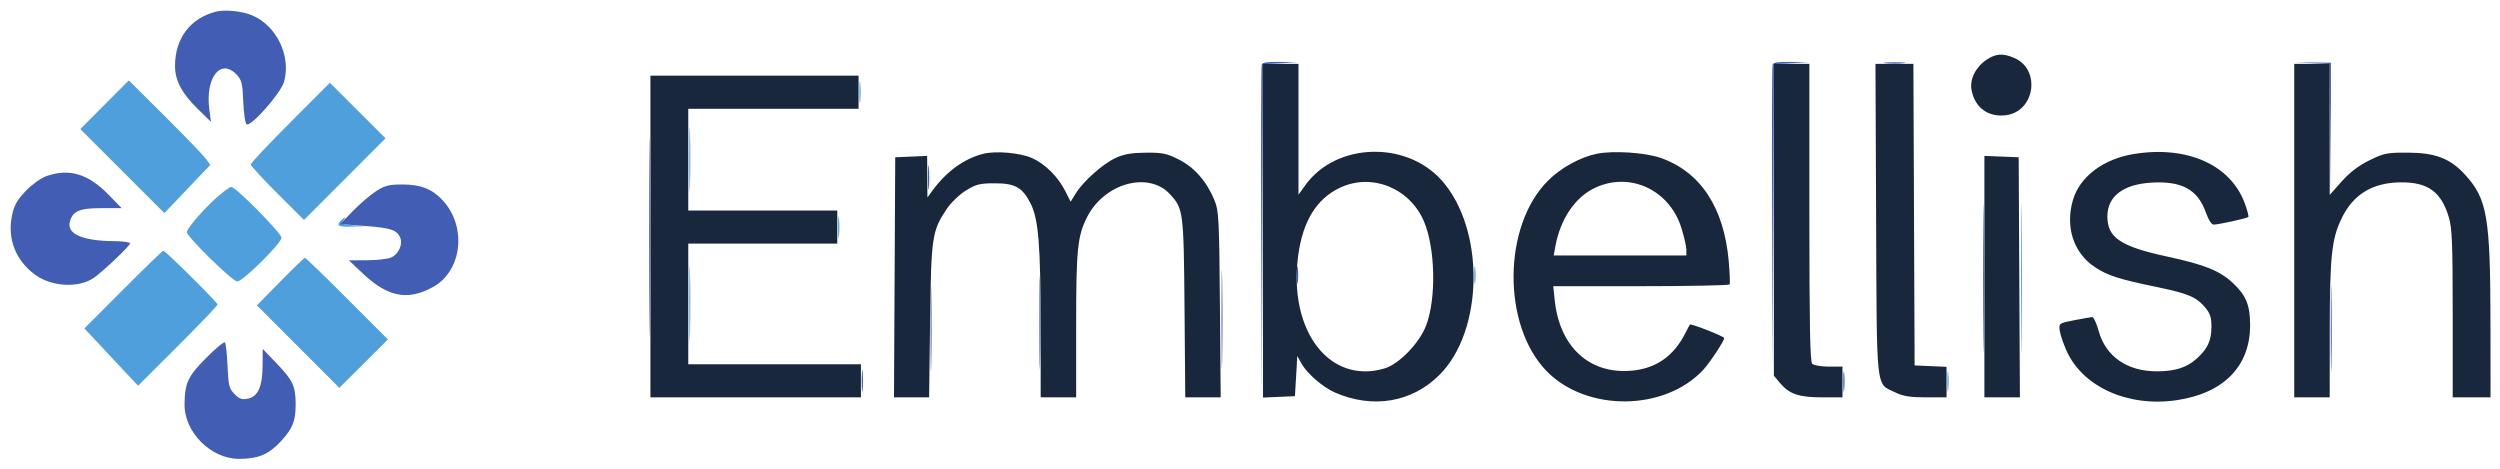
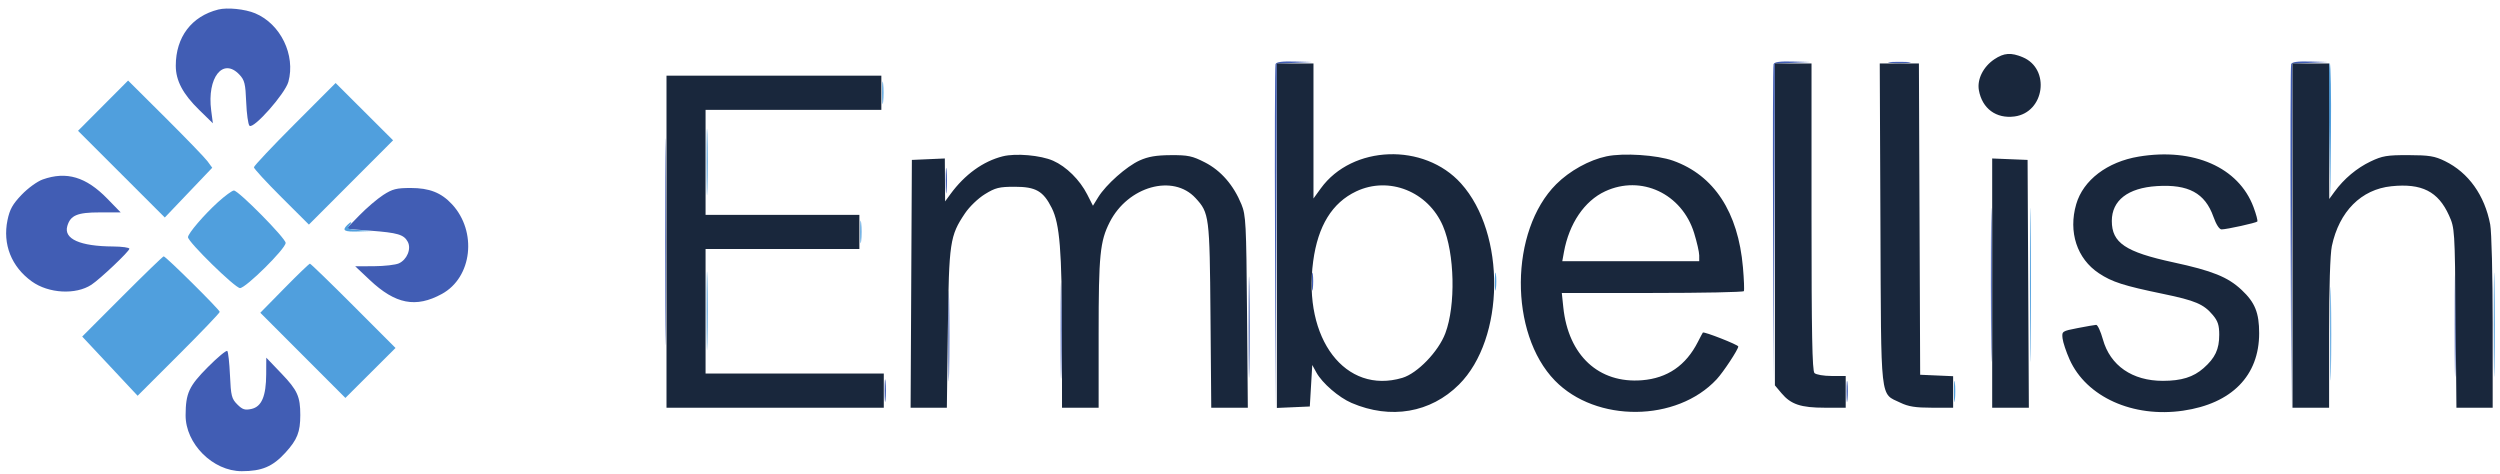
- <svg xmlns="http://www.w3.org/2000/svg" width="1057" height="198" viewBox="0 0 1057 198" version="1.1">
-   <path d="M 363.336 39 C 363.336 43.125, 363.513 44.813, 363.728 42.750 C 363.944 40.688, 363.944 37.313, 363.728 35.250 C 363.513 33.188, 363.336 34.875, 363.336 39 M 44.216 44.283 L 33.961 54.573 51.731 72.332 L 69.500 90.092 79.216 79.902 L 88.932 69.713 87.034 67.106 C 85.990 65.673, 78.236 57.636, 69.803 49.247 L 54.470 33.994 44.216 44.283 M 122.737 51.763 C 113.532 60.980, 106 68.974, 106 69.527 C 106 70.080, 111.068 75.587, 117.263 81.764 L 128.526 92.995 145.766 75.735 L 163.005 58.474 151.240 46.739 L 139.474 35.004 122.737 51.763 M 291.426 67.500 C 291.427 79.600, 291.571 84.413, 291.747 78.195 C 291.923 71.977, 291.922 62.077, 291.746 56.195 C 291.569 50.313, 291.425 55.400, 291.426 67.500 M 854.464 117.500 C 854.464 145.550, 854.592 157.169, 854.749 143.320 C 854.906 129.471, 854.906 106.521, 854.749 92.320 C 854.593 78.119, 854.465 89.450, 854.464 117.500 M 91.297 83.782 C 85.564 88.980, 79 96.649, 79 98.149 C 79 100.103, 98.311 119, 100.307 119 C 102.693 119, 119 102.856, 119 100.494 C 119 98.577, 99.647 78.987, 97.799 79.032 C 97.084 79.049, 94.159 81.187, 91.297 83.782 M 354.336 96 C 354.336 100.125, 354.513 101.813, 354.728 99.750 C 354.944 97.688, 354.944 94.313, 354.728 92.250 C 354.513 90.188, 354.336 91.875, 354.336 96 M 144.200 93.200 C 141.975 95.425, 142.976 96.001, 148.750 95.815 L 154.500 95.630 149.173 95.260 C 144.663 94.947, 144.030 94.669, 145.046 93.445 C 146.495 91.699, 145.879 91.521, 144.200 93.200 M 291.436 128.500 C 291.436 142.800, 291.577 148.511, 291.748 141.191 C 291.919 133.871, 291.918 122.171, 291.747 115.191 C 291.575 108.211, 291.435 114.200, 291.436 128.500 M 52.074 122.426 L 35.671 138.851 47.022 150.979 L 58.372 163.107 75.186 146.314 C 84.434 137.079, 92 129.174, 92 128.748 C 92 127.874, 69.928 106, 69.046 106 C 68.733 106, 61.096 113.392, 52.074 122.426 M 118.499 119.051 L 108.624 129.103 126.048 146.548 L 143.472 163.994 153.740 153.761 L 164.007 143.528 146.764 126.264 C 137.281 116.769, 129.263 109, 128.948 109 C 128.632 109, 123.931 113.523, 118.499 119.051 M 623.310 116.500 C 623.315 119.800, 623.502 121.029, 623.725 119.232 C 623.947 117.435, 623.943 114.735, 623.715 113.232 C 623.486 111.729, 623.304 113.200, 623.310 116.500 M 823.328 161.500 C 823.333 165.350, 823.513 166.802, 823.730 164.728 C 823.946 162.653, 823.943 159.503, 823.722 157.728 C 823.501 155.952, 823.324 157.650, 823.328 161.500" stroke="none" fill="#509fdd" fill-rule="evenodd" />
-   <path d="M 91.424 4.903 C 80.450 7.661, 74 16.184, 74 27.928 C 74 34.009, 76.905 39.498, 83.568 46.005 L 89.194 51.500 88.506 46.269 C 86.729 32.762, 93.321 24.392, 100.076 31.580 C 102.183 33.823, 102.545 35.293, 102.842 42.830 C 103.030 47.598, 103.635 51.950, 104.187 52.500 C 105.776 54.085, 118.792 39.385, 120.125 34.500 C 123.114 23.539, 116.928 10.800, 106.500 6.444 C 102.365 4.716, 95.116 3.975, 91.424 4.903 M 533.460 27.250 C 533.197 27.938, 533.102 60, 533.248 98.500 L 533.514 168.500 533.757 97.794 L 534 27.088 541.250 26.743 L 548.500 26.397 541.219 26.199 C 536.160 26.061, 533.791 26.382, 533.460 27.250 M 749.459 27.250 C 749.197 27.938, 749.102 57.300, 749.248 92.500 L 749.515 156.500 749.758 91.794 L 750 27.088 757.250 26.743 L 764.500 26.397 757.219 26.199 C 752.161 26.061, 749.791 26.382, 749.459 27.250 M 797.250 26.728 C 799.313 26.944, 802.688 26.944, 804.750 26.728 C 806.813 26.513, 805.125 26.336, 801 26.336 C 796.875 26.336, 795.188 26.513, 797.250 26.728 M 977.734 26.718 L 984.969 27.087 985.259 54.793 L 985.549 82.500 985.525 54.500 L 985.500 26.500 978 26.424 L 970.500 26.349 977.734 26.718 M 274.473 100 C 274.473 137.675, 274.597 153.087, 274.750 134.250 C 274.902 115.412, 274.902 84.587, 274.750 65.750 C 274.597 46.912, 274.473 62.325, 274.473 100 M 392.349 75 C 392.349 79.675, 392.522 81.587, 392.732 79.250 C 392.943 76.912, 392.943 73.087, 392.732 70.750 C 392.522 68.412, 392.349 70.325, 392.349 75 M 838.464 117.500 C 838.464 145.550, 838.592 157.169, 838.749 143.320 C 838.906 129.471, 838.906 106.521, 838.749 92.320 C 838.593 78.119, 838.465 89.450, 838.464 117.500 M 19.500 74.504 C 17.266 75.296, 13.452 78.062, 10.860 80.770 C 7.162 84.636, 5.988 86.743, 5.072 91.156 C 3.017 101.053, 6.673 110.269, 15.041 116.284 C 21.903 121.216, 33.026 121.834, 39.430 117.638 C 43.016 115.288, 55 103.933, 55 102.885 C 55 102.398, 51.962 101.980, 48.250 101.956 C 34.769 101.869, 28.045 98.866, 29.564 93.611 C 30.844 89.182, 33.639 88, 42.827 88 L 51.432 88 45.966 82.386 C 37.255 73.440, 29.244 71.054, 19.500 74.504 M 158.946 80.879 C 156.501 82.463, 152.096 86.231, 149.158 89.253 L 143.817 94.748 153.633 95.484 C 164.926 96.331, 167.434 97.074, 169.023 100.043 C 170.554 102.904, 168.722 107.350, 165.385 108.870 C 164.022 109.492, 159.440 110.016, 155.203 110.036 L 147.500 110.073 153.454 115.683 C 163.984 125.605, 172.332 127.222, 182.985 121.403 C 195.416 114.614, 197.533 95.868, 187.136 84.658 C 182.734 79.913, 177.878 78, 170.236 78 C 164.391 78, 162.742 78.420, 158.946 80.879 M 516.448 135 C 516.448 153.425, 516.583 160.963, 516.748 151.750 C 516.913 142.537, 516.913 127.463, 516.748 118.250 C 516.583 109.037, 516.448 116.575, 516.448 135 M 439.446 136.500 C 439.447 154.100, 439.583 161.159, 439.749 152.187 C 439.914 143.215, 439.914 128.815, 439.748 120.187 C 439.581 111.559, 439.446 118.900, 439.446 136.500 M 393.443 138.500 C 393.443 155, 393.580 161.890, 393.748 153.812 C 393.915 145.733, 393.916 132.233, 393.748 123.812 C 393.581 115.390, 393.444 122, 393.443 138.500 M 985.442 139 C 985.442 155.225, 985.580 161.862, 985.748 153.750 C 985.916 145.637, 985.916 132.362, 985.748 124.250 C 985.580 116.137, 985.442 122.775, 985.442 139 M 548.310 116.500 C 548.315 119.800, 548.502 121.029, 548.725 119.232 C 548.947 117.435, 548.943 114.735, 548.715 113.232 C 548.486 111.729, 548.304 113.200, 548.310 116.500 M 87.142 151.357 C 79.394 159.157, 78.071 162.015, 78.024 171.054 C 77.962 182.778, 89.211 194, 101.025 194 C 109.245 194, 113.690 192.120, 118.871 186.451 C 123.764 181.097, 125 177.981, 125 171 C 125 163.433, 123.829 160.836, 117.377 154.094 L 111.067 147.500 111.033 154.282 C 110.989 163.307, 109.166 167.585, 104.972 168.506 C 102.313 169.090, 101.314 168.768, 99.189 166.643 C 96.878 164.333, 96.578 163.138, 96.204 154.787 C 95.975 149.679, 95.481 145.168, 95.106 144.763 C 94.732 144.357, 91.148 147.324, 87.142 151.357 M 364.336 161 C 364.336 165.125, 364.513 166.813, 364.728 164.750 C 364.944 162.688, 364.944 159.313, 364.728 157.250 C 364.513 155.188, 364.336 156.875, 364.336 161 M 779.328 161.500 C 779.333 165.350, 779.513 166.802, 779.730 164.728 C 779.946 162.653, 779.943 159.503, 779.722 157.728 C 779.501 155.952, 779.324 157.650, 779.328 161.500" stroke="none" fill="#415db4" fill-rule="evenodd" />
-   <path d="M 839.898 25.270 C 835.341 28.314, 832.753 33.492, 833.552 37.966 C 834.896 45.485, 840.653 49.712, 848.175 48.703 C 860.479 47.053, 862.931 29.212, 851.510 24.440 C 846.705 22.432, 843.839 22.637, 839.898 25.270 M 534 97.546 L 534 168.091 540.750 167.796 L 547.500 167.500 548 159 L 548.500 150.500 550.185 153.575 C 552.566 157.919, 559.374 163.803, 564.624 166.053 C 580.604 172.903, 596.981 170.098, 608.593 158.522 C 627.462 139.711, 627.902 96.679, 609.436 76.140 C 594.347 59.357, 564.871 60.391, 552.004 78.154 L 549 82.300 549 54.650 L 549 27 541.500 27 L 534 27 534 97.546 M 750 92.923 L 750 158.847 752.703 162.059 C 756.557 166.640, 760.625 168, 770.468 168 L 779 168 779 161.500 L 779 155 773.200 155 C 770.010 155, 766.860 154.460, 766.200 153.800 C 765.292 152.892, 765 137.311, 765 89.800 L 765 27 757.500 27 L 750 27 750 92.923 M 793.222 92.750 C 793.535 166.887, 792.975 161.873, 801.399 165.951 C 804.669 167.534, 807.606 168, 814.316 168 L 823 168 823 161.546 L 823 155.091 816.250 154.796 L 809.500 154.500 809.243 90.750 L 808.985 27 800.965 27 L 792.945 27 793.222 92.750 M 970 97.500 L 970 168 977.500 168 L 985 168 985.020 140.250 C 985.043 108.221, 985.811 100.979, 990.122 92.151 C 995.011 82.140, 1003.181 77.196, 1015 77.098 C 1026.561 77.002, 1032.169 81.082, 1035.388 91.932 C 1036.738 96.479, 1037 103.113, 1037 132.682 L 1037 168 1045 168 L 1053 168 1052.973 137.750 C 1052.931 91.514, 1051.670 84.107, 1042.067 73.688 C 1035.863 66.958, 1029.599 64.577, 1017.979 64.535 C 1009.197 64.503, 1007.939 64.756, 1001.772 67.791 C 997.199 70.043, 993.492 72.871, 990.043 76.741 L 985 82.399 985 54.700 L 985 27 977.500 27 L 970 27 970 97.500 M 275 100 L 275 168 319.500 168 L 364 168 364 161 L 364 154 327.500 154 L 291 154 291 128.500 L 291 103 322.500 103 L 354 103 354 96 L 354 89 322.500 89 L 291 89 291 67.500 L 291 46 327 46 L 363 46 363 39 L 363 32 319 32 L 275 32 275 100 M 415.734 65.027 C 407.677 67.056, 400.180 72.469, 394.306 80.500 L 392.111 83.500 392.056 74.704 L 392 65.909 385.250 66.204 L 378.500 66.500 378.241 117.250 L 377.982 168 385.407 168 L 392.832 168 393.241 135.750 C 393.693 100.138, 394.071 97.582, 400.259 88.378 C 402.092 85.652, 405.638 82.242, 408.421 80.529 C 412.712 77.888, 414.271 77.500, 420.594 77.500 C 429.270 77.500, 432.312 79.237, 435.799 86.184 C 439.080 92.719, 439.962 103.696, 439.982 138.250 L 440 168 447.500 168 L 455 168 455 137.549 C 455 105.417, 455.557 99.860, 459.577 91.877 C 466.845 77.445, 485.598 72.244, 494.702 82.135 C 500.322 88.239, 500.474 89.437, 500.815 130.250 L 501.130 168 508.618 168 L 516.107 168 515.781 128.750 C 515.480 92.529, 515.304 89.131, 513.498 84.714 C 510.270 76.816, 505.098 70.870, 498.539 67.518 C 493.374 64.877, 491.627 64.506, 484.568 64.549 C 478.558 64.586, 475.297 65.141, 471.783 66.728 C 466.420 69.150, 458.030 76.597, 454.829 81.777 L 452.672 85.268 450.331 80.663 C 447.298 74.693, 441.782 69.234, 436.366 66.838 C 431.277 64.587, 421.047 63.689, 415.734 65.027 M 675.045 65.030 C 667.954 66.520, 659.910 70.974, 654.435 76.442 C 635.330 95.524, 635.050 137.545, 653.900 156.897 C 670.761 174.207, 703.804 173.935, 720.149 156.350 C 722.892 153.399, 729 144.131, 729 142.920 C 729 142.227, 714.929 136.700, 714.490 137.220 C 714.360 137.374, 713.455 139.075, 712.479 141 C 707.554 150.710, 699.986 155.910, 689.564 156.747 C 671.875 158.167, 659.391 146.604, 657.331 126.891 L 656.715 121 693.799 121 C 714.194 121, 731.064 120.662, 731.286 120.250 C 731.509 119.838, 731.340 115.450, 730.910 110.500 C 728.946 87.858, 719.064 72.781, 702.275 66.814 C 695.694 64.475, 681.967 63.575, 675.045 65.030 M 902.043 65.139 C 889.142 67.277, 879.284 74.774, 876.421 84.624 C 873.116 95.994, 876.719 106.976, 885.709 112.931 C 891.137 116.526, 895.781 118.016, 912.113 121.400 C 925.192 124.111, 928.621 125.573, 932.381 130.041 C 934.438 132.486, 935 134.221, 935 138.126 C 935 144.062, 933.324 147.631, 928.578 151.797 C 924.399 155.467, 919.529 156.987, 911.928 156.994 C 899.388 157.007, 890.328 150.747, 887.342 140.006 C 886.423 136.703, 885.183 134.028, 884.586 134.062 C 883.989 134.096, 880.575 134.690, 877 135.383 C 870.646 136.615, 870.507 136.709, 870.817 139.572 C 870.992 141.182, 872.288 145.080, 873.697 148.234 C 880.554 163.582, 899.667 172.205, 920.195 169.213 C 940.130 166.307, 951.355 154.882, 951.351 137.500 C 951.348 129.089, 949.639 124.872, 944.153 119.739 C 938.502 114.454, 932.229 111.922, 916.203 108.457 C 896.566 104.211, 891 100.466, 891 91.500 C 891 83.087, 897.593 77.979, 909.423 77.228 C 922.393 76.404, 929.168 80.075, 932.621 89.795 C 933.763 93.011, 935.048 94.987, 935.985 94.965 C 938.207 94.913, 950.027 92.307, 950.589 91.744 C 950.854 91.480, 950.151 88.806, 949.027 85.802 C 942.942 69.539, 924.479 61.419, 902.043 65.139 M 839 116.956 L 839 168 846.509 168 L 854.018 168 853.759 117.250 L 853.500 66.500 846.250 66.206 L 839 65.912 839 116.956 M 566.500 79.387 C 556.655 84.049, 550.833 93.495, 548.885 107.964 C 544.602 139.792, 562.091 162.702, 585.384 155.776 C 591.573 153.936, 600.182 145.010, 603.012 137.500 C 607.315 126.077, 606.842 104.796, 602.036 93.583 C 595.972 79.438, 579.928 73.028, 566.500 79.387 M 674.444 79.374 C 665.975 83.317, 659.705 92.572, 657.589 104.250 L 656.909 108 684.955 108 L 713 108 713 105.605 C 713 104.288, 712.061 100.170, 710.913 96.453 C 705.927 80.311, 689.227 72.490, 674.444 79.374" stroke="none" fill="#19273d" fill-rule="evenodd" />
+ <svg xmlns="http://www.w3.org/2000/svg" width="1024" height="194" viewBox="0 0 1024 194" version="1.1">
+   <path d="M 89.424 3.903 C 78.450 6.661, 72 15.184, 72 26.928 C 72 33.009, 74.905 38.498, 81.568 45.005 L 87.194 50.500 86.506 45.269 C 84.729 31.762, 91.321 23.392, 98.076 30.580 C 100.183 32.823, 100.545 34.293, 100.842 41.830 C 101.030 46.598, 101.635 50.950, 102.187 51.500 C 103.776 53.085, 116.792 38.385, 118.125 33.500 C 121.114 22.539, 114.928 9.800, 104.500 5.444 C 100.365 3.716, 93.116 2.975, 89.424 3.903 M 522.460 26.250 C 522.197 26.938, 522.102 59, 522.248 97.500 L 522.514 167.500 522.757 96.794 L 523 26.088 530.250 25.743 L 537.500 25.397 530.219 25.199 C 525.160 25.061, 522.791 25.382, 522.460 26.250 M 726.459 26.250 C 726.197 26.938, 726.102 56.300, 726.248 91.500 L 726.515 155.500 726.758 90.794 L 727 26.088 734.250 25.743 L 741.500 25.397 734.219 25.199 C 729.161 25.061, 726.791 25.382, 726.459 26.250 M 774.250 25.728 C 776.313 25.944, 779.688 25.944, 781.750 25.728 C 783.813 25.513, 782.125 25.336, 778 25.336 C 773.875 25.336, 772.188 25.513, 774.250 25.728 M 938.460 26.250 C 938.197 26.938, 938.102 59, 938.248 97.500 L 938.514 167.500 938.757 96.794 L 939 26.088 946.250 25.743 L 953.500 25.397 946.219 25.199 C 941.160 25.061, 938.791 25.382, 938.460 26.250 M 272.473 99 C 272.473 136.675, 272.597 152.087, 272.750 133.250 C 272.902 114.412, 272.902 83.587, 272.750 64.750 C 272.597 45.912, 272.473 61.325, 272.473 99 M 387.349 74 C 387.349 78.675, 387.522 80.587, 387.732 78.250 C 387.943 75.912, 387.943 72.087, 387.732 69.750 C 387.522 67.412, 387.349 69.325, 387.349 74 M 815.464 116.500 C 815.464 144.550, 815.592 156.169, 815.749 142.320 C 815.906 128.471, 815.906 105.521, 815.749 91.320 C 815.593 77.119, 815.465 88.450, 815.464 116.500 M 17.500 73.504 C 15.266 74.296, 11.452 77.062, 8.860 79.770 C 5.162 83.636, 3.988 85.743, 3.072 90.156 C 1.017 100.053, 4.673 109.269, 13.041 115.284 C 19.903 120.216, 31.026 120.834, 37.430 116.638 C 41.016 114.288, 53 102.933, 53 101.885 C 53 101.398, 49.962 100.980, 46.250 100.956 C 32.769 100.869, 26.045 97.866, 27.564 92.611 C 28.844 88.182, 31.639 87, 40.827 87 L 49.432 87 43.966 81.386 C 35.255 72.440, 27.244 70.054, 17.500 73.504 M 156.946 79.879 C 154.501 81.463, 150.096 85.231, 147.158 88.253 L 141.817 93.748 151.633 94.484 C 162.926 95.331, 165.434 96.074, 167.023 99.043 C 168.554 101.904, 166.722 106.350, 163.385 107.870 C 162.022 108.492, 157.440 109.016, 153.203 109.036 L 145.500 109.073 151.454 114.683 C 161.984 124.605, 170.332 126.222, 180.985 120.403 C 193.416 113.614, 195.533 94.868, 185.136 83.658 C 180.734 78.913, 175.878 77, 168.236 77 C 162.391 77, 160.742 77.420, 156.946 79.879 M 1005.450 133 C 1005.450 151.975, 1005.584 159.738, 1005.748 150.250 C 1005.913 140.762, 1005.913 125.237, 1005.748 115.750 C 1005.584 106.263, 1005.450 114.025, 1005.450 133 M 511.448 134 C 511.448 152.425, 511.583 159.963, 511.748 150.750 C 511.913 141.537, 511.913 126.463, 511.748 117.250 C 511.583 108.037, 511.448 115.575, 511.448 134 M 434.446 135.500 C 434.447 153.100, 434.583 160.159, 434.749 151.187 C 434.914 142.215, 434.914 127.815, 434.748 119.187 C 434.581 110.559, 434.446 117.900, 434.446 135.500 M 388.443 137.500 C 388.443 154, 388.580 160.890, 388.748 152.812 C 388.915 144.733, 388.916 131.233, 388.748 122.812 C 388.581 114.390, 388.444 121, 388.443 137.500 M 537.310 115.500 C 537.315 118.800, 537.502 120.029, 537.725 118.232 C 537.947 116.435, 537.943 113.735, 537.715 112.232 C 537.486 110.729, 537.304 112.200, 537.310 115.500 M 85.142 150.357 C 77.394 158.157, 76.071 161.015, 76.024 170.054 C 75.962 181.778, 87.211 193, 99.025 193 C 107.245 193, 111.690 191.120, 116.871 185.451 C 121.764 180.097, 123 176.981, 123 170 C 123 162.433, 121.829 159.836, 115.377 153.094 L 109.067 146.500 109.033 153.282 C 108.989 162.307, 107.166 166.585, 102.972 167.506 C 100.313 168.090, 99.314 167.768, 97.189 165.643 C 94.878 163.333, 94.578 162.138, 94.204 153.787 C 93.975 148.679, 93.481 144.168, 93.106 143.763 C 92.732 143.357, 89.148 146.324, 85.142 150.357 M 362.336 160 C 362.336 164.125, 362.513 165.813, 362.728 163.750 C 362.944 161.688, 362.944 158.313, 362.728 156.250 C 362.513 154.188, 362.336 155.875, 362.336 160 M 756.328 160.500 C 756.333 164.350, 756.513 165.802, 756.730 163.728 C 756.946 161.653, 756.943 158.503, 756.722 156.728 C 756.501 154.952, 756.324 156.650, 756.328 160.500" stroke="none" fill="#415db4" fill-rule="evenodd" />
+   <path d="M 953.999 53.299 L 954.498 81.500 954.765 54.066 C 954.912 38.978, 954.688 26.287, 954.266 25.865 C 953.845 25.443, 953.724 37.788, 953.999 53.299 M 361.336 38 C 361.336 42.125, 361.513 43.813, 361.728 41.750 C 361.944 39.688, 361.944 36.313, 361.728 34.250 C 361.513 32.188, 361.336 33.875, 361.336 38 M 42.216 43.283 L 31.961 53.573 49.731 71.332 L 67.500 89.092 77.216 78.902 L 86.932 68.713 85.034 66.106 C 83.990 64.673, 76.236 56.636, 67.803 48.247 L 52.470 32.994 42.216 43.283 M 120.737 50.763 C 111.532 59.980, 104 67.974, 104 68.527 C 104 69.080, 109.068 74.587, 115.263 80.764 L 126.526 91.995 143.766 74.735 L 161.005 57.474 149.240 45.739 L 137.474 34.004 120.737 50.763 M 289.426 66.500 C 289.427 78.600, 289.571 83.413, 289.747 77.195 C 289.923 70.977, 289.922 61.077, 289.746 55.195 C 289.569 49.313, 289.425 54.400, 289.426 66.500 M 831.464 116.500 C 831.464 144.550, 831.592 156.169, 831.749 142.320 C 831.906 128.471, 831.906 105.521, 831.749 91.320 C 831.593 77.119, 831.465 88.450, 831.464 116.500 M 89.297 82.782 C 83.564 87.980, 77 95.649, 77 97.149 C 77 99.103, 96.311 118, 98.307 118 C 100.693 118, 117 101.856, 117 99.494 C 117 97.577, 97.647 77.987, 95.799 78.032 C 95.084 78.049, 92.159 80.187, 89.297 82.782 M 352.336 95 C 352.336 99.125, 352.513 100.813, 352.728 98.750 C 352.944 96.688, 352.944 93.313, 352.728 91.250 C 352.513 89.188, 352.336 90.875, 352.336 95 M 142.200 92.200 C 139.975 94.425, 140.976 95.001, 146.750 94.815 L 152.500 94.630 147.173 94.260 C 142.663 93.947, 142.030 93.669, 143.046 92.445 C 144.495 90.699, 143.879 90.521, 142.200 92.200 M 1021.450 133 C 1021.450 151.975, 1021.584 159.738, 1021.748 150.250 C 1021.913 140.762, 1021.913 125.237, 1021.748 115.750 C 1021.584 106.263, 1021.450 114.025, 1021.450 133 M 289.436 127.500 C 289.436 141.800, 289.577 147.511, 289.748 140.191 C 289.919 132.871, 289.918 121.171, 289.747 114.191 C 289.575 107.211, 289.435 113.200, 289.436 127.500 M 50.074 121.426 L 33.671 137.851 45.022 149.979 L 56.372 162.107 73.186 145.314 C 82.434 136.079, 90 128.174, 90 127.748 C 90 126.874, 67.928 105, 67.046 105 C 66.733 105, 59.096 112.392, 50.074 121.426 M 954.445 136.500 C 954.444 153.550, 954.581 160.666, 954.748 152.312 C 954.915 143.959, 954.915 130.009, 954.748 121.312 C 954.582 112.616, 954.445 119.450, 954.445 136.500 M 116.499 118.051 L 106.624 128.103 124.048 145.548 L 141.472 162.994 151.740 152.761 L 162.007 142.528 144.764 125.264 C 135.281 115.769, 127.263 108, 126.948 108 C 126.632 108, 121.931 112.523, 116.499 118.051 M 612.310 115.500 C 612.315 118.800, 612.502 120.029, 612.725 118.232 C 612.947 116.435, 612.943 113.735, 612.715 112.232 C 612.486 110.729, 612.304 112.200, 612.310 115.500 M 800.328 160.500 C 800.333 164.350, 800.513 165.802, 800.730 163.728 C 800.946 161.653, 800.943 158.503, 800.722 156.728 C 800.501 154.952, 800.324 156.650, 800.328 160.500" stroke="none" fill="#509fdd" fill-rule="evenodd" />
+   <path d="M 816.898 24.270 C 812.341 27.314, 809.753 32.492, 810.552 36.966 C 811.896 44.485, 817.653 48.712, 825.175 47.703 C 837.479 46.053, 839.931 28.212, 828.510 23.440 C 823.705 21.432, 820.839 21.637, 816.898 24.270 M 523 96.546 L 523 167.091 529.750 166.796 L 536.500 166.500 537 158 L 537.500 149.500 539.185 152.575 C 541.566 156.919, 548.374 162.803, 553.624 165.053 C 569.604 171.903, 585.981 169.098, 597.593 157.522 C 616.462 138.711, 616.902 95.679, 598.436 75.140 C 583.347 58.357, 553.871 59.391, 541.004 77.154 L 538 81.300 538 53.650 L 538 26 530.500 26 L 523 26 523 96.546 M 727 91.923 L 727 157.847 729.703 161.059 C 733.557 165.640, 737.625 167, 747.468 167 L 756 167 756 160.500 L 756 154 750.200 154 C 747.010 154, 743.860 153.460, 743.200 152.800 C 742.292 151.892, 742 136.311, 742 88.800 L 742 26 734.500 26 L 727 26 727 91.923 M 770.222 91.750 C 770.535 165.887, 769.975 160.873, 778.399 164.951 C 781.669 166.534, 784.606 167, 791.316 167 L 800 167 800 160.546 L 800 154.091 793.250 153.796 L 786.500 153.500 786.243 89.750 L 785.985 26 777.965 26 L 769.945 26 770.222 91.750 M 939 96.500 L 939 167 946.500 167 L 954 167 954 136.549 C 954 117.834, 954.433 104.056, 955.123 100.799 C 958.129 86.617, 967.141 77.563, 979.523 76.285 C 991.965 75.001, 998.682 78.405, 1003.118 88.243 C 1005.451 93.417, 1005.494 94.080, 1005.820 130.250 L 1006.152 167 1013.576 167 L 1021 167 1021 132.136 C 1021 112.900, 1020.548 94.891, 1019.992 91.960 C 1017.722 79.987, 1011.095 70.703, 1001.458 65.992 C 997.236 63.929, 995.015 63.565, 986.500 63.540 C 977.738 63.514, 975.819 63.835, 971 66.133 C 965.339 68.832, 960.078 73.243, 956.249 78.500 L 954.063 81.500 954.032 53.750 L 954 26 946.500 26 L 939 26 939 96.500 M 273 99 L 273 167 317.500 167 L 362 167 362 160 L 362 153 325.500 153 L 289 153 289 127.500 L 289 102 320.500 102 L 352 102 352 95 L 352 88 320.500 88 L 289 88 289 66.500 L 289 45 325 45 L 361 45 361 38 L 361 31 317 31 L 273 31 273 99 M 410.734 64.027 C 402.677 66.056, 395.180 71.469, 389.306 79.500 L 387.111 82.500 387.056 73.704 L 387 64.909 380.250 65.204 L 373.500 65.500 373.241 116.250 L 372.982 167 380.407 167 L 387.832 167 388.241 134.750 C 388.693 99.138, 389.071 96.582, 395.259 87.378 C 397.092 84.652, 400.638 81.242, 403.421 79.529 C 407.712 76.888, 409.271 76.500, 415.594 76.500 C 424.270 76.500, 427.312 78.237, 430.799 85.184 C 434.080 91.719, 434.962 102.696, 434.982 137.250 L 435 167 442.500 167 L 450 167 450 136.549 C 450 104.472, 450.564 98.812, 454.538 91 C 462.009 76.314, 480.492 71.128, 489.702 81.135 C 495.322 87.239, 495.474 88.437, 495.815 129.250 L 496.130 167 503.618 167 L 511.107 167 510.781 127.750 C 510.480 91.529, 510.304 88.131, 508.498 83.714 C 505.270 75.816, 500.098 69.870, 493.539 66.518 C 488.374 63.877, 486.627 63.506, 479.568 63.549 C 473.558 63.586, 470.297 64.141, 466.783 65.728 C 461.420 68.150, 453.030 75.597, 449.829 80.777 L 447.672 84.268 445.331 79.663 C 442.298 73.693, 436.782 68.234, 431.366 65.838 C 426.277 63.587, 416.047 62.689, 410.734 64.027 M 658.045 64.030 C 650.954 65.520, 642.910 69.974, 637.435 75.442 C 618.330 94.524, 618.050 136.545, 636.900 155.897 C 653.761 173.207, 686.804 172.935, 703.149 155.350 C 705.892 152.399, 712 143.131, 712 141.920 C 712 141.227, 697.929 135.700, 697.490 136.220 C 697.360 136.374, 696.455 138.075, 695.479 140 C 690.554 149.710, 682.986 154.910, 672.564 155.747 C 654.875 157.167, 642.391 145.604, 640.331 125.891 L 639.715 120 676.799 120 C 697.194 120, 714.064 119.662, 714.286 119.250 C 714.509 118.838, 714.340 114.450, 713.910 109.500 C 711.946 86.858, 702.064 71.781, 685.275 65.814 C 678.694 63.475, 664.967 62.575, 658.045 64.030 M 876.043 64.139 C 863.142 66.277, 853.284 73.774, 850.421 83.624 C 847.116 94.994, 850.719 105.976, 859.709 111.931 C 865.137 115.526, 869.781 117.016, 886.113 120.400 C 899.192 123.111, 902.621 124.573, 906.381 129.041 C 908.438 131.486, 909 133.221, 909 137.126 C 909 143.062, 907.324 146.631, 902.578 150.797 C 898.399 154.467, 893.529 155.987, 885.928 155.994 C 873.388 156.007, 864.328 149.747, 861.342 139.006 C 860.423 135.703, 859.183 133.028, 858.586 133.062 C 857.989 133.096, 854.575 133.690, 851 134.383 C 844.646 135.615, 844.507 135.709, 844.817 138.572 C 844.992 140.182, 846.288 144.080, 847.697 147.234 C 854.554 162.582, 873.667 171.205, 894.195 168.213 C 914.130 165.307, 925.355 153.882, 925.351 136.500 C 925.348 128.089, 923.639 123.872, 918.153 118.739 C 912.502 113.454, 906.229 110.922, 890.203 107.457 C 870.566 103.211, 865 99.466, 865 90.500 C 865 82.087, 871.593 76.979, 883.423 76.228 C 896.393 75.404, 903.168 79.075, 906.621 88.795 C 907.763 92.011, 909.048 93.987, 909.985 93.965 C 912.207 93.913, 924.027 91.307, 924.589 90.744 C 924.854 90.480, 924.151 87.806, 923.027 84.802 C 916.942 68.539, 898.479 60.419, 876.043 64.139 M 816 115.956 L 816 167 823.509 167 L 831.018 167 830.759 116.250 L 830.500 65.500 823.250 65.206 L 816 64.912 816 115.956 M 555.500 78.387 C 545.655 83.049, 539.833 92.495, 537.885 106.964 C 533.602 138.792, 551.091 161.702, 574.384 154.776 C 580.573 152.936, 589.182 144.010, 592.012 136.500 C 596.315 125.077, 595.842 103.796, 591.036 92.583 C 584.972 78.438, 568.928 72.028, 555.500 78.387 M 657.444 78.374 C 648.975 82.317, 642.705 91.572, 640.589 103.250 L 639.909 107 667.955 107 L 696 107 696 104.605 C 696 103.288, 695.061 99.170, 693.913 95.453 C 688.927 79.311, 672.227 71.490, 657.444 78.374" stroke="none" fill="#19273c" fill-rule="evenodd" />
</svg>
